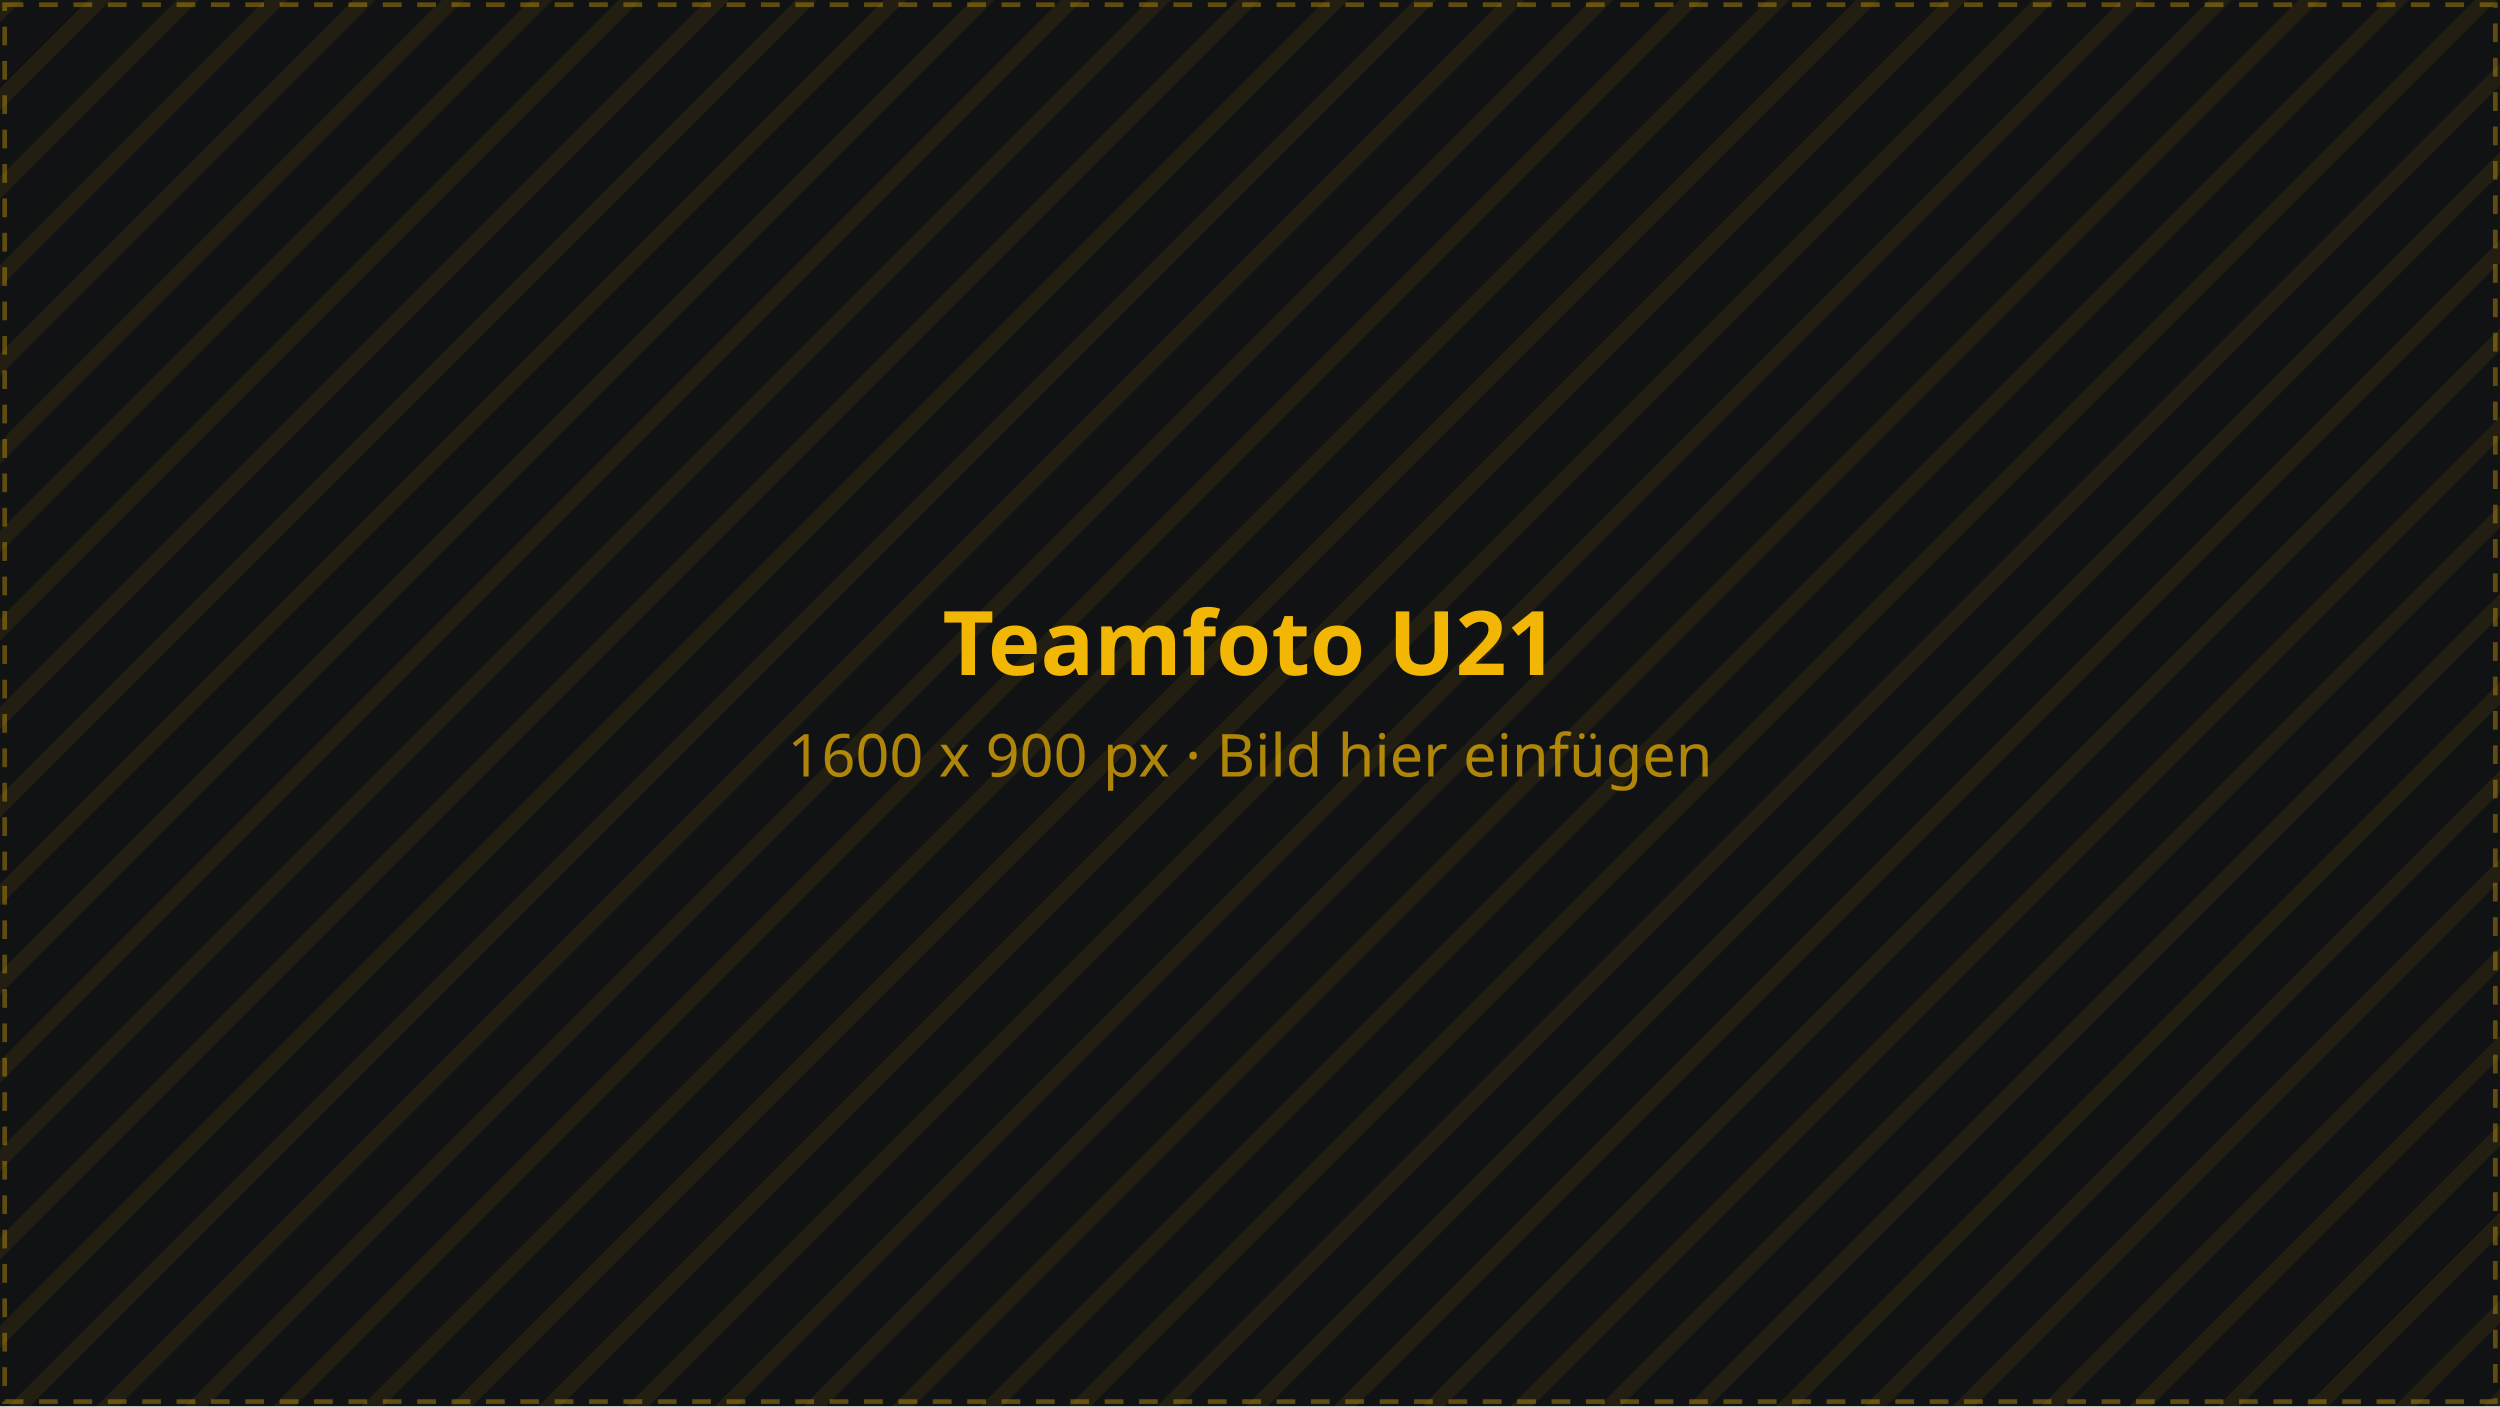
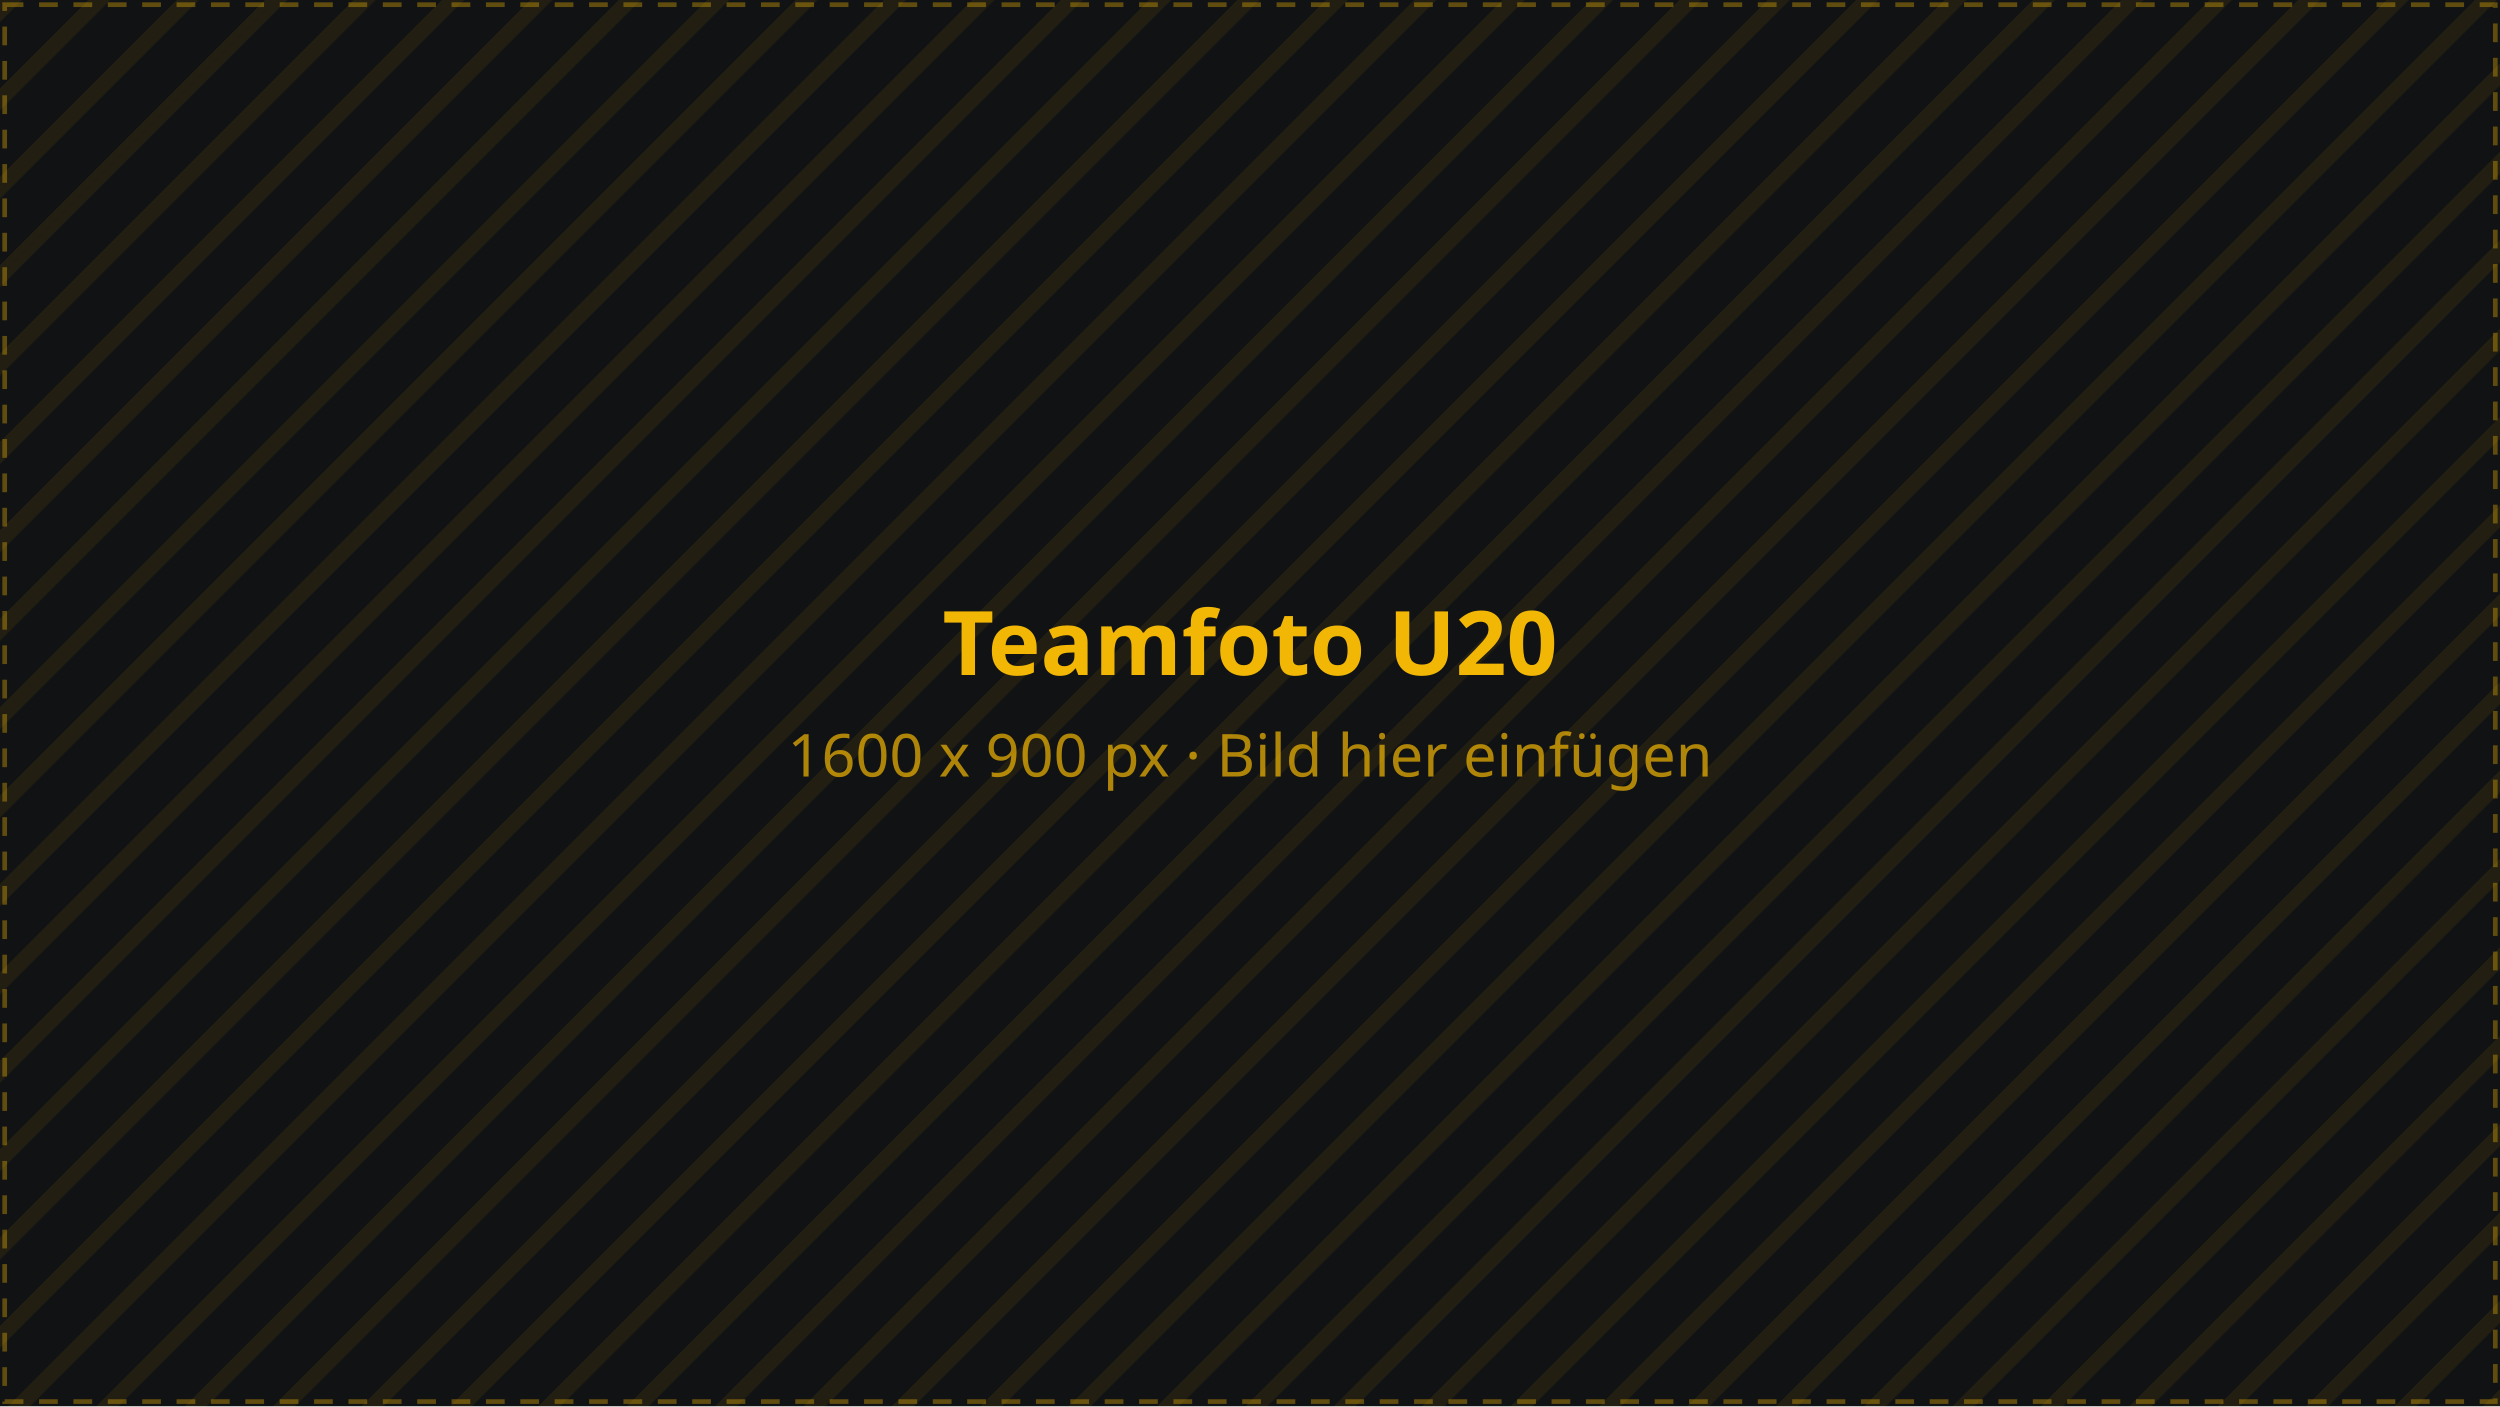
- <svg xmlns="http://www.w3.org/2000/svg" width="1600" height="900" viewBox="0 0 1600 900" role="img" aria-label="Platzhalter: Teamfoto U21">
+ <svg xmlns="http://www.w3.org/2000/svg" width="1600" height="900" viewBox="0 0 1600 900" role="img" aria-label="Platzhalter: Teamfoto U20">
  <defs>
    <pattern id="p" width="40" height="40" patternUnits="userSpaceOnUse" patternTransform="rotate(45)">
      <rect width="40" height="40" fill="#101214" />
      <line x1="0" y1="0" x2="0" y2="40" stroke="#F2B705" stroke-opacity="0.08" stroke-width="20" />
    </pattern>
  </defs>
  <rect width="100%" height="100%" fill="url(#p)" />
  <rect x="3" y="3" width="1594" height="894" fill="none" stroke="#F2B705" stroke-opacity="0.35" stroke-width="3" stroke-dasharray="12 10" />
-   <text x="50%" y="48%" text-anchor="middle" font-family="system-ui, sans-serif" font-size="57" font-weight="700" fill="#F2B705">Teamfoto U21</text>
+   <text x="50%" y="48%" text-anchor="middle" font-family="system-ui, sans-serif" font-size="57" font-weight="700" fill="#F2B705">Teamfoto U20</text>
  <text x="50%" y="48%" dy="65" text-anchor="middle" font-family="system-ui, sans-serif" font-size="38" fill="#F2B705" fill-opacity="0.7">1600 x 900 px · Bild hier einfügen</text>
</svg>
